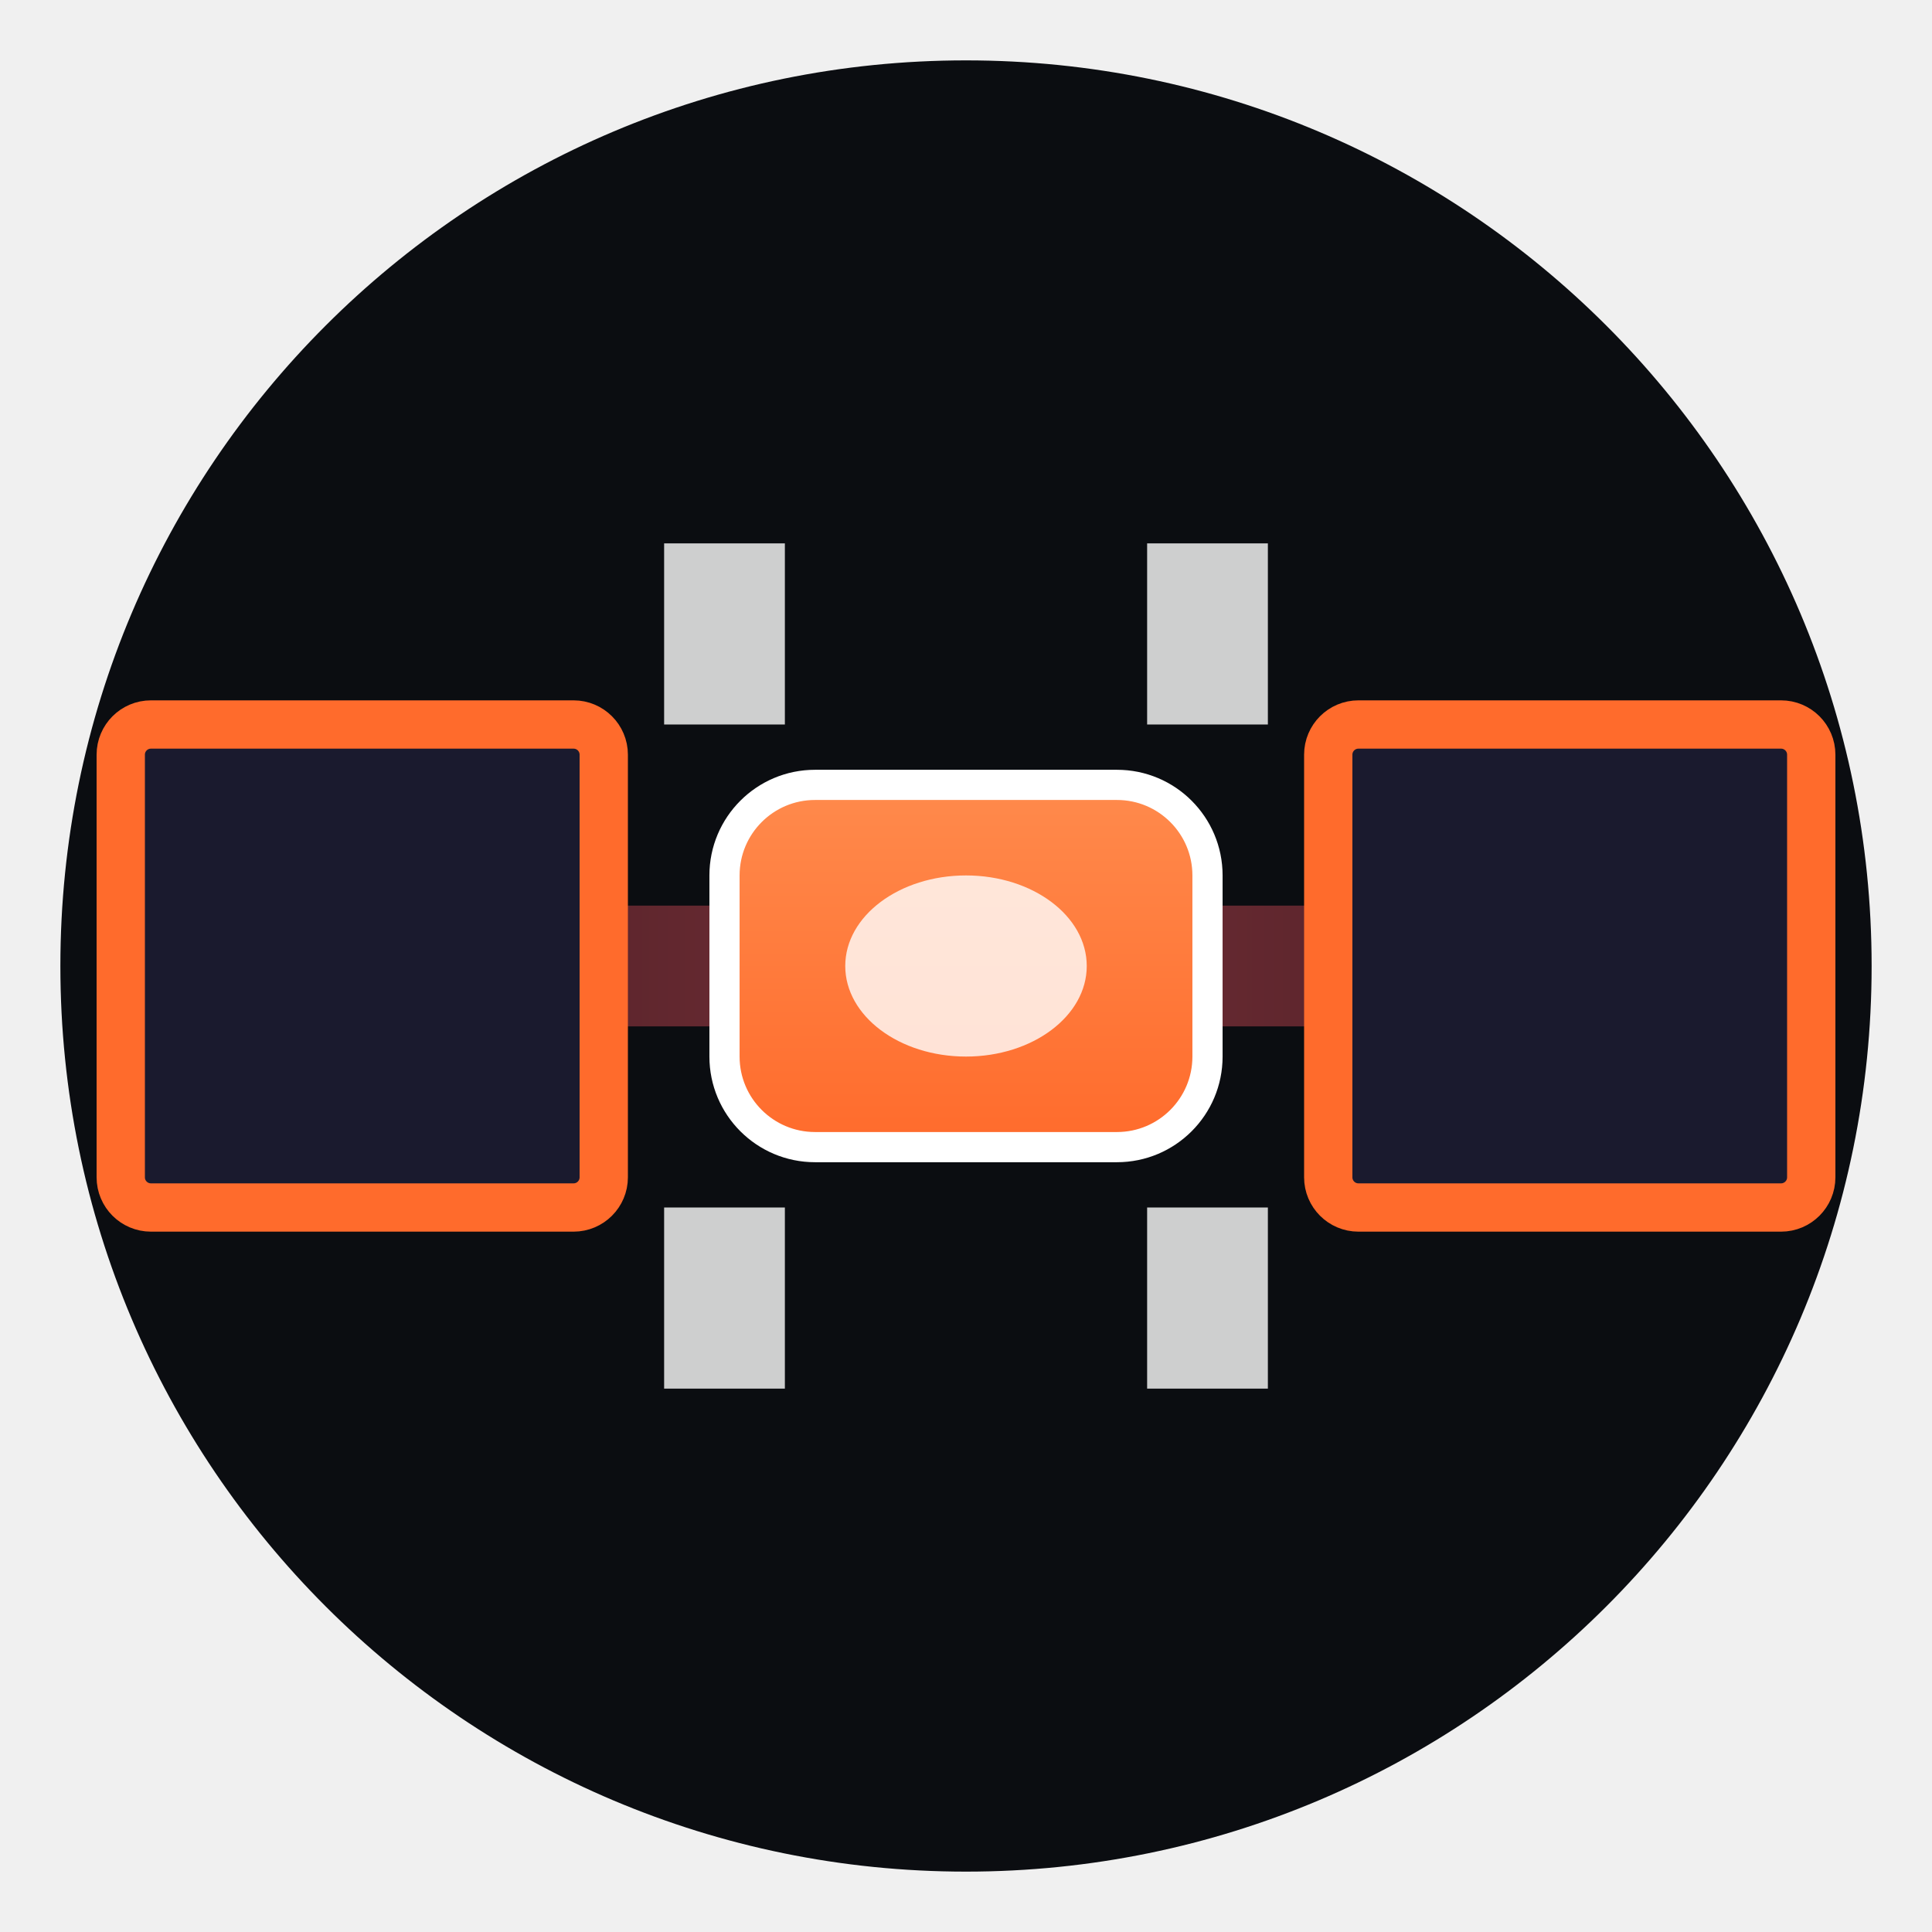
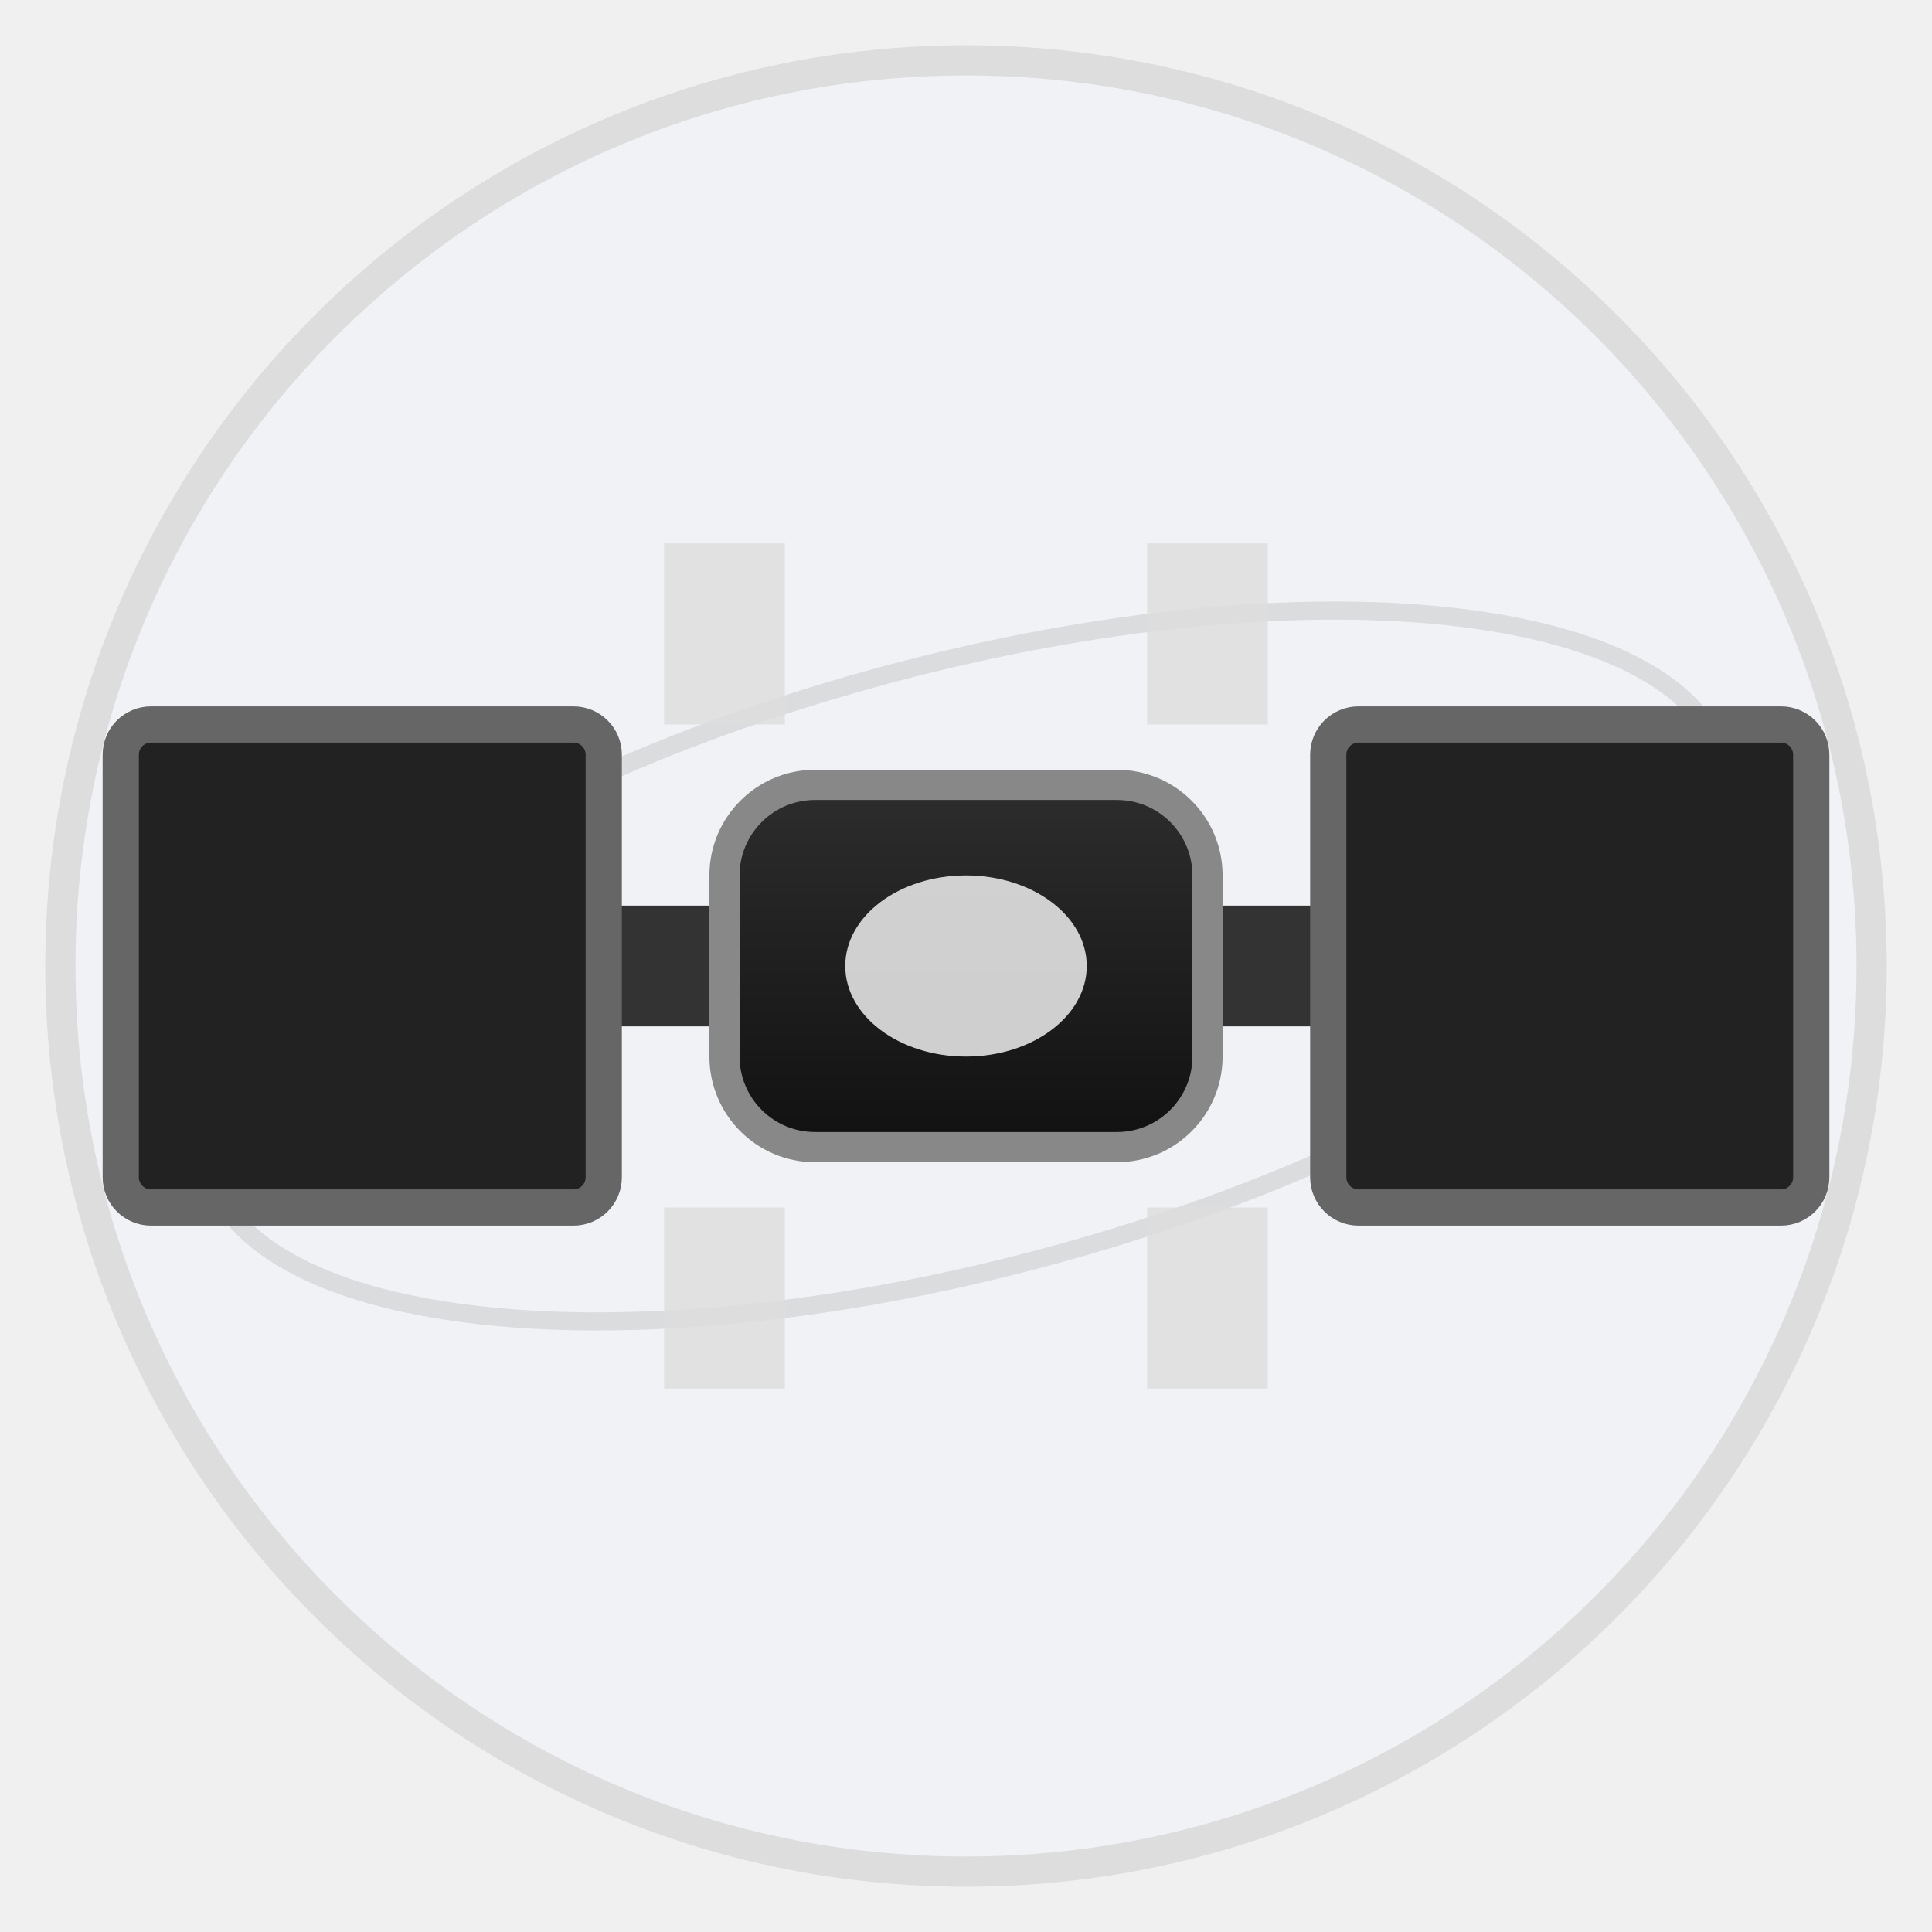
<svg xmlns="http://www.w3.org/2000/svg" viewBox="0 0 32 32" width="32" height="32">
  <defs>
-     <linearGradient id="bodyGrad" x1="0%" y1="0%" x2="0%" y2="100%">
-       <stop offset="0%" style="stop-color:#ff8a4c" />
-       <stop offset="100%" style="stop-color:#ff6b2c" />
-     </linearGradient>
-     <linearGradient id="trussGrad" x1="0%" y1="0%" x2="100%" y2="0%">
-       <stop offset="0%" style="stop-color:#4a1c23" />
-       <stop offset="50%" style="stop-color:#722f37" />
-       <stop offset="100%" style="stop-color:#4a1c23" />
+     <linearGradient id="fBody" x1="0%" y1="0%" x2="0%" y2="100%">
+       <stop offset="0%" style="stop-color:#2d2d2d" />
+       <stop offset="100%" style="stop-color:#111" />
    </linearGradient>
  </defs>
-   <circle cx="16" cy="16" r="15" fill="#0b0d11" />
-   <rect x="4" y="15" width="24" height="2" rx="0.5" fill="url(#trussGrad)" />
-   <rect x="2" y="12" width="8" height="8" rx="0.5" fill="#1a1a2e" stroke="#ff6b2c" stroke-width="0.8" />
-   <rect x="22" y="12" width="8" height="8" rx="0.5" fill="#1a1a2e" stroke="#ff6b2c" stroke-width="0.8" />
-   <rect x="12" y="13" width="8" height="6" rx="1.5" fill="url(#bodyGrad)" stroke="#fff" stroke-width="0.5" />
-   <ellipse cx="16" cy="16" rx="2" ry="1.5" fill="#fff" opacity="0.8" />
-   <rect x="11" y="9" width="2" height="3" fill="#fff" opacity="0.8" />
-   <rect x="19" y="9" width="2" height="3" fill="#fff" opacity="0.8" />
-   <rect x="11" y="20" width="2" height="3" fill="#fff" opacity="0.8" />
-   <rect x="19" y="20" width="2" height="3" fill="#fff" opacity="0.8" />
+   <circle cx="16" cy="16" r="15" fill="#f0f2f5" stroke="#ddd" stroke-width="0.5" />
+   <ellipse cx="16" cy="16" rx="13" ry="5" fill="none" stroke="#bbb" stroke-width="0.3" opacity="0.4" transform="rotate(-15 16 16)" />
+   <rect x="4" y="15" width="24" height="2" rx="0.5" fill="#333" />
+   <rect x="2" y="12" width="8" height="8" rx="0.5" fill="#222" stroke="#666" stroke-width="0.6" />
+   <rect x="22" y="12" width="8" height="8" rx="0.5" fill="#222" stroke="#666" stroke-width="0.6" />
+   <rect x="12" y="13" width="8" height="6" rx="1.5" fill="url(#fBody)" stroke="#888" stroke-width="0.5" />
+   <ellipse cx="16" cy="16" rx="2" ry="1.5" fill="#eee" opacity="0.85" />
+   <rect x="11" y="9" width="2" height="3" fill="#ddd" opacity="0.8" />
+   <rect x="19" y="9" width="2" height="3" fill="#ddd" opacity="0.8" />
+   <rect x="11" y="20" width="2" height="3" fill="#ddd" opacity="0.8" />
+   <rect x="19" y="20" width="2" height="3" fill="#ddd" opacity="0.8" />
</svg>
